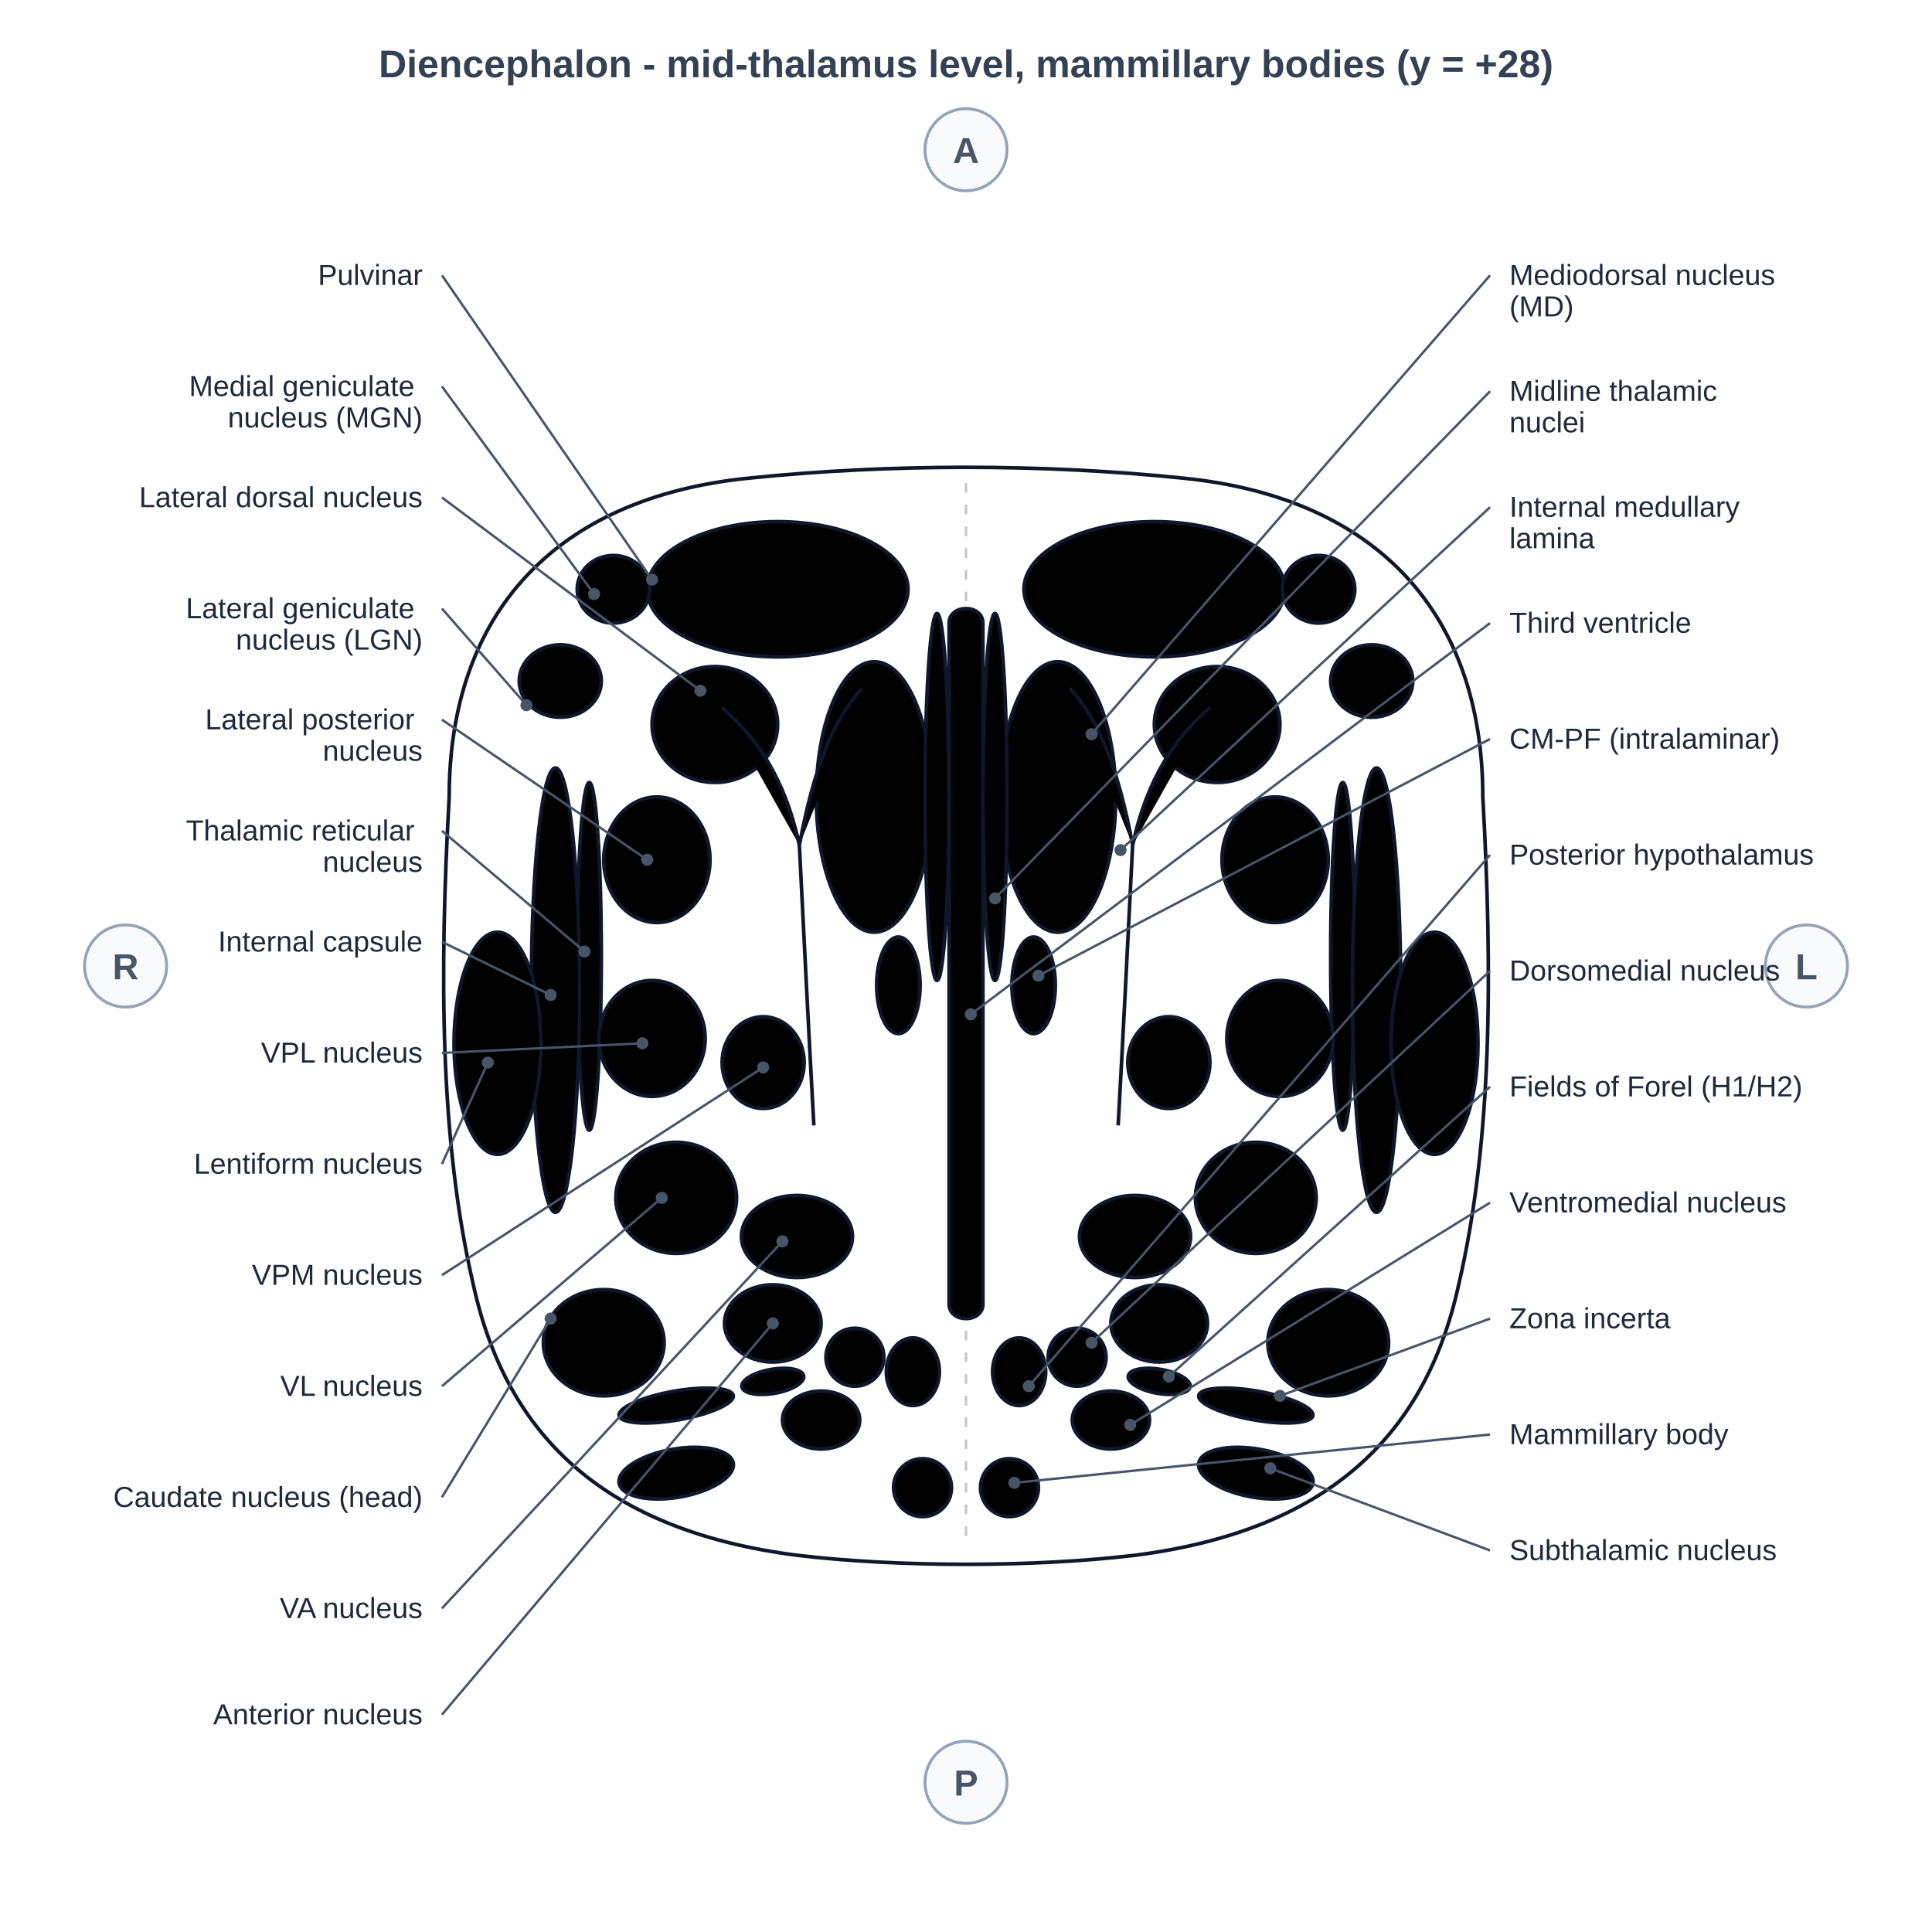
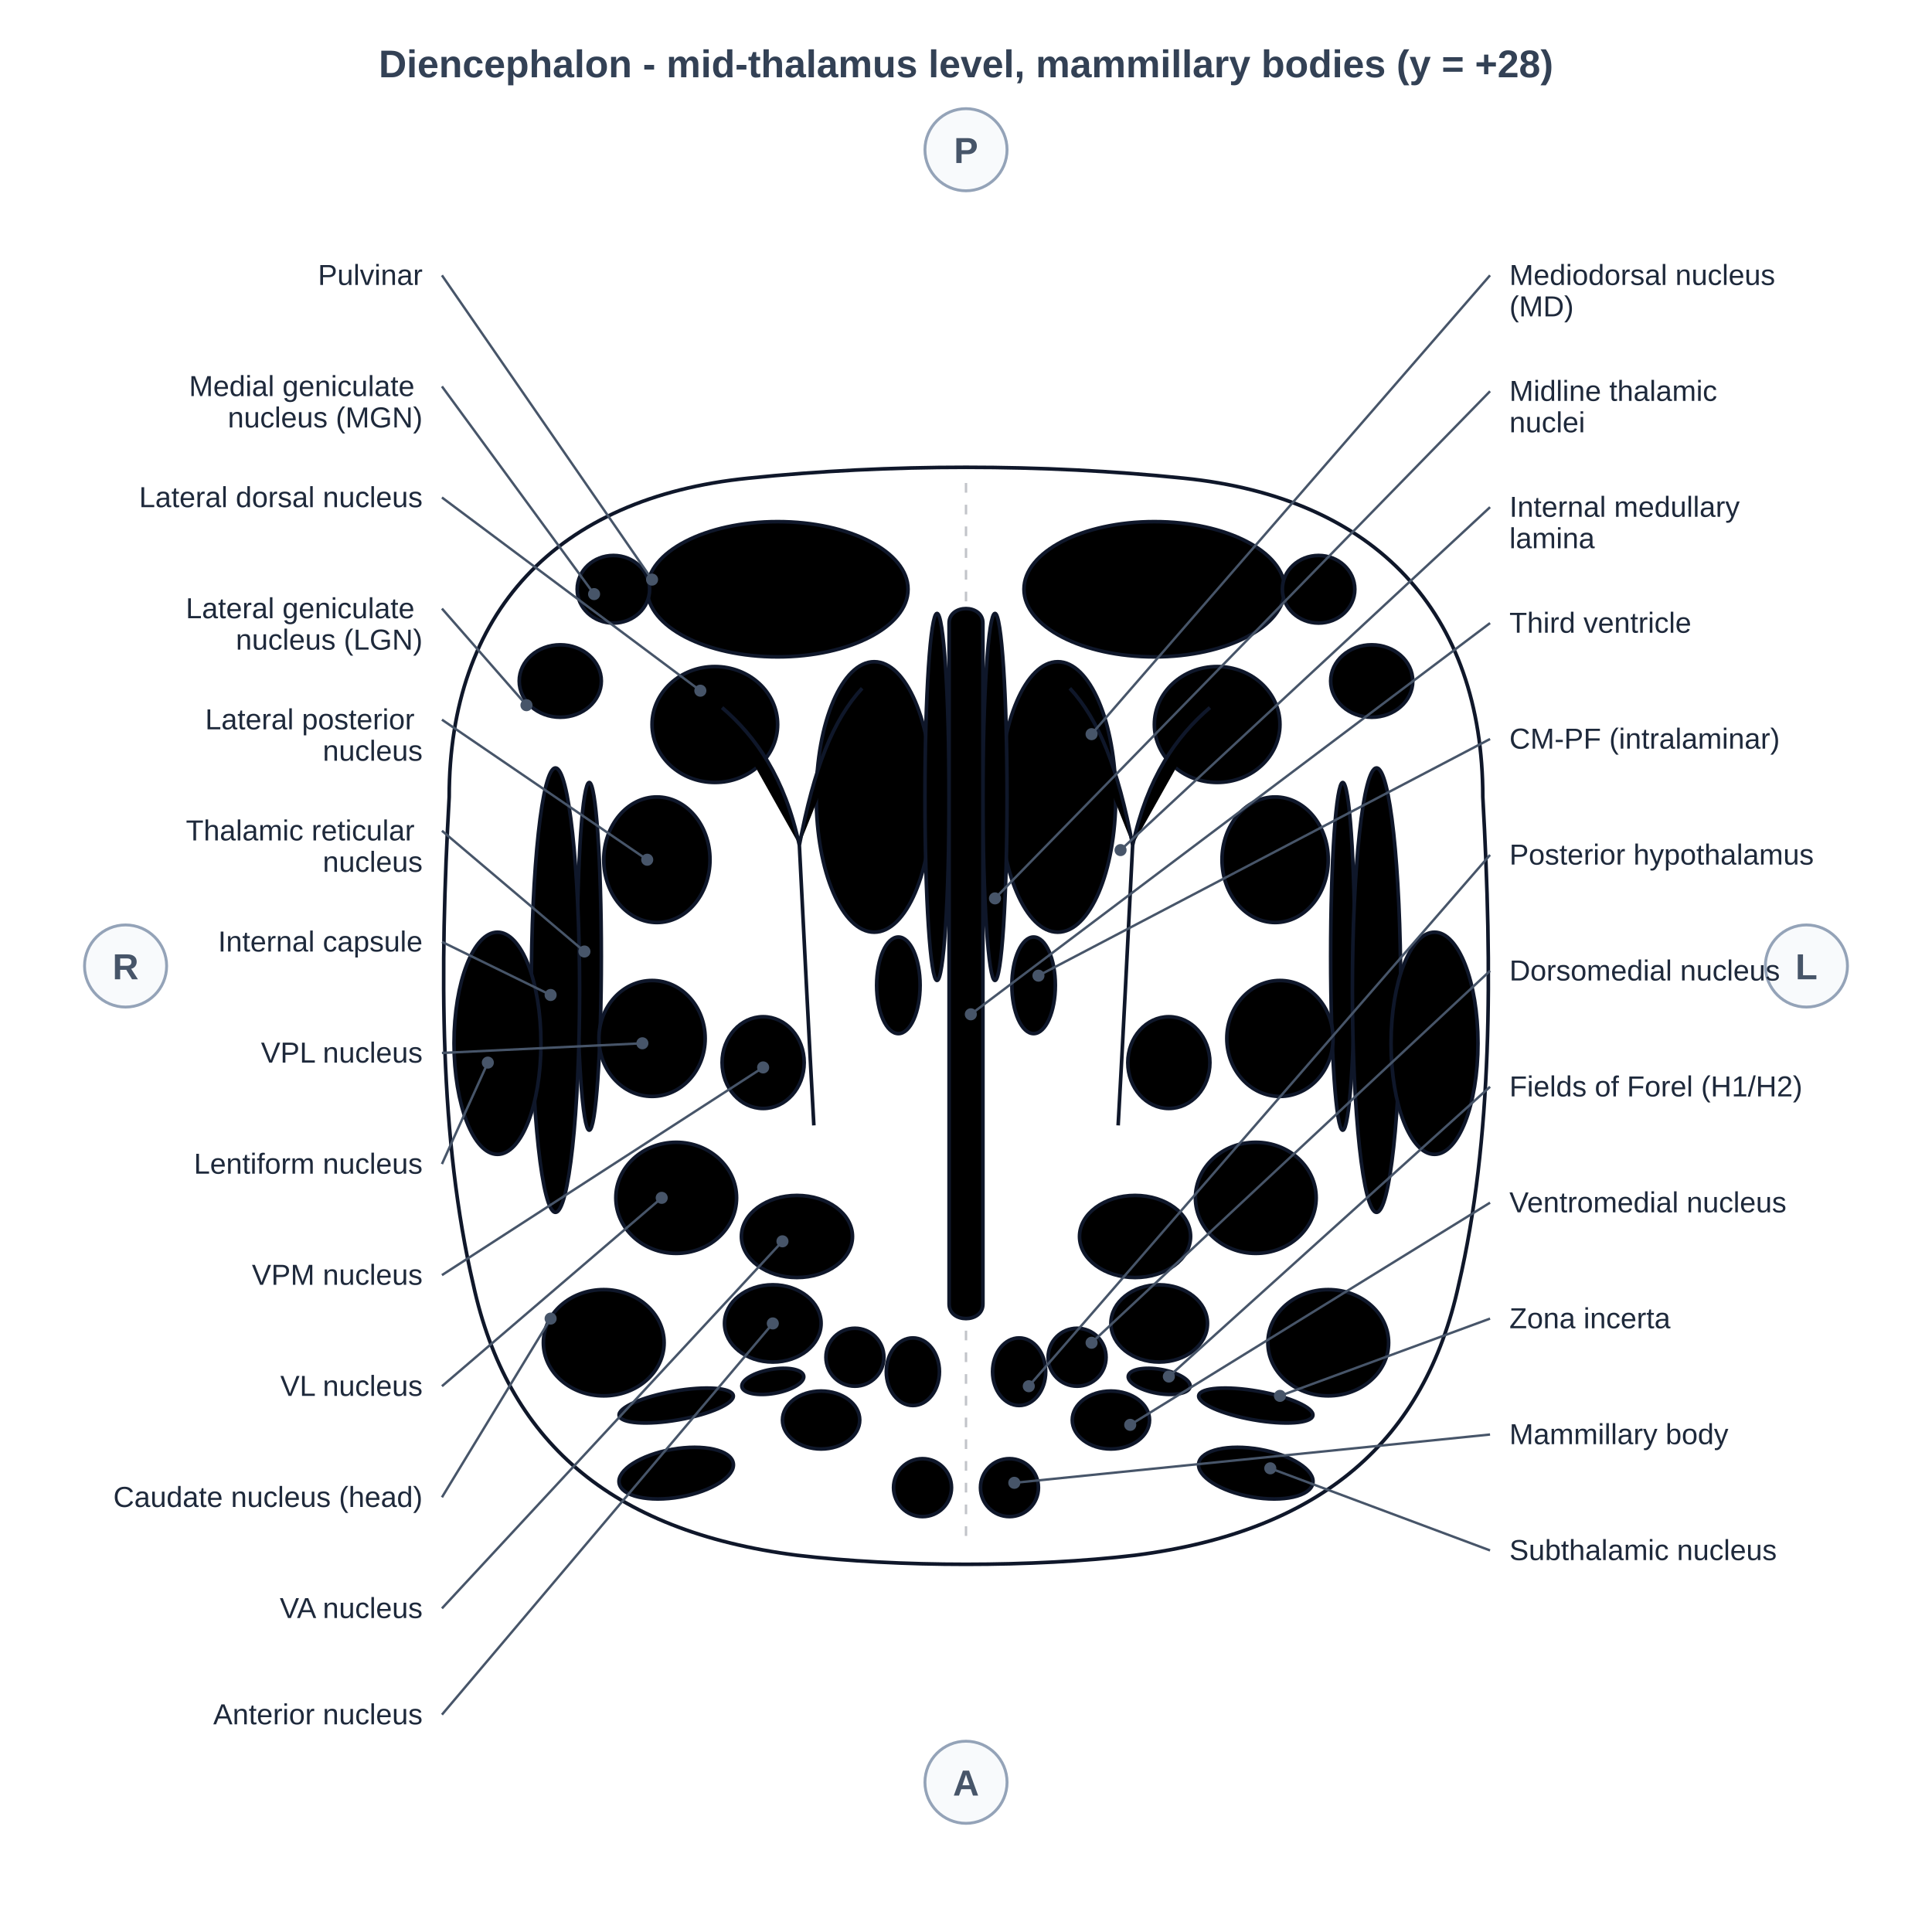
<svg xmlns="http://www.w3.org/2000/svg" viewBox="0 0 800 800" font-family="'Segoe UI', Arial, sans-serif">
  <g class="plate-frame">
    <text class="plate-caption" x="400" y="32" text-anchor="middle" font-size="16" font-weight="600" fill="#334155">Diencephalon - mid-thalamus level, mammillary bodies (y = +28)</text>
    <circle cx="400" cy="62" r="17" fill="#f8fafc" stroke="#94a3b8" stroke-width="1.2" />
-     <text x="400" y="67.5" text-anchor="middle" font-size="15" font-weight="700" fill="#475569">A</text>
+     <text x="400" y="67.5" text-anchor="middle" font-size="15" font-weight="700" fill="#475569">P</text>
    <circle cx="52" cy="400" r="17" fill="#f8fafc" stroke="#94a3b8" stroke-width="1.2" />
    <text x="52" y="405.5" text-anchor="middle" font-size="15" font-weight="700" fill="#475569">R</text>
    <circle cx="748" cy="400" r="17" fill="#f8fafc" stroke="#94a3b8" stroke-width="1.2" />
    <text x="748" y="405.5" text-anchor="middle" font-size="15" font-weight="700" fill="#475569">L</text>
    <circle cx="400" cy="738" r="17" fill="#f8fafc" stroke="#94a3b8" stroke-width="1.2" />
-     <text x="400" y="743.5" text-anchor="middle" font-size="15" font-weight="700" fill="#475569">P</text>
+     <text x="400" y="743.5" text-anchor="middle" font-size="15" font-weight="700" fill="#475569">A</text>
  </g>
  <path data-role="outline" d="M 186 330 C 186 254 230 206 310 198 C 368 192 432 192 490 198 C 570 206 614 254 614 330 C 618 402 618 472 604 532 C 590 596 548 634 470 644 C 428 649 372 649 330 644 C 252 634 210 596 196 532 C 182 472 182 402 186 330 Z" fill="none" stroke="#0f172a" stroke-width="1.5" />
  <g class="plate-midline">
    <line x1="400" y1="200" x2="400" y2="640" stroke="#0f172a" stroke-opacity="0.25" stroke-width="1" stroke-dasharray="4 5" />
  </g>
  <g class="plate-regions">
    <ellipse data-structure="nuc-pulvinar" cx="322" cy="244" rx="54" ry="28" stroke="#0f172a" stroke-width="1.5" stroke-linejoin="round" />
    <ellipse data-structure="nuc-pulvinar" cx="478" cy="244" rx="54" ry="28" stroke="#0f172a" stroke-width="1.5" stroke-linejoin="round" />
    <ellipse data-structure="nuc-mgn" cx="254" cy="244" rx="15" ry="14" stroke="#0f172a" stroke-width="1.5" stroke-linejoin="round" />
    <ellipse data-structure="nuc-mgn" cx="546" cy="244" rx="15" ry="14" stroke="#0f172a" stroke-width="1.5" stroke-linejoin="round" />
    <ellipse data-structure="nuc-lgn" cx="232" cy="282" rx="17" ry="15" stroke="#0f172a" stroke-width="1.5" stroke-linejoin="round" />
    <ellipse data-structure="nuc-lgn" cx="568" cy="282" rx="17" ry="15" stroke="#0f172a" stroke-width="1.5" stroke-linejoin="round" />
    <ellipse data-structure="nuc-lateral-dorsal" cx="296" cy="300" rx="26" ry="24" stroke="#0f172a" stroke-width="1.5" stroke-linejoin="round" />
    <ellipse data-structure="nuc-lateral-dorsal" cx="504" cy="300" rx="26" ry="24" stroke="#0f172a" stroke-width="1.5" stroke-linejoin="round" />
    <ellipse data-structure="nuc-md" cx="362" cy="330" rx="24" ry="56" stroke="#0f172a" stroke-width="1.5" stroke-linejoin="round" />
    <ellipse data-structure="nuc-md" cx="438" cy="330" rx="24" ry="56" stroke="#0f172a" stroke-width="1.5" stroke-linejoin="round" />
    <ellipse data-structure="nuc-midline-thalamic" cx="388" cy="330" rx="5" ry="76" stroke="#0f172a" stroke-width="1.5" stroke-linejoin="round" />
    <ellipse data-structure="nuc-midline-thalamic" cx="412" cy="330" rx="5" ry="76" stroke="#0f172a" stroke-width="1.5" stroke-linejoin="round" />
    <path data-structure="ctx-internal-medullary-lamina" d="M 337 466 C 335 430 333 390 331 350 M 331 350 C 325 322 313 305 299 293 M 331 350 C 337 318 345 298 357 285" stroke="#0f172a" stroke-width="1.5" stroke-linejoin="round" />
    <path data-structure="ctx-internal-medullary-lamina" d="M 463 466 C 465 430 467 390 469 350 M 469 350 C 475 322 487 305 501 293 M 469 350 C 463 318 455 298 443 285" stroke="#0f172a" stroke-width="1.5" stroke-linejoin="round" />
    <ellipse data-structure="nuc-intralaminar" cx="372" cy="408" rx="9" ry="20" stroke="#0f172a" stroke-width="1.5" stroke-linejoin="round" />
    <ellipse data-structure="nuc-intralaminar" cx="428" cy="408" rx="9" ry="20" stroke="#0f172a" stroke-width="1.5" stroke-linejoin="round" />
    <ellipse data-structure="nuc-lateral-posterior" cx="272" cy="356" rx="22" ry="26" stroke="#0f172a" stroke-width="1.5" stroke-linejoin="round" />
    <ellipse data-structure="nuc-lateral-posterior" cx="528" cy="356" rx="22" ry="26" stroke="#0f172a" stroke-width="1.5" stroke-linejoin="round" />
    <ellipse data-structure="nuc-thalamic-reticular" cx="244" cy="396" rx="5" ry="72" stroke="#0f172a" stroke-width="1.5" stroke-linejoin="round" />
    <ellipse data-structure="nuc-thalamic-reticular" cx="556" cy="396" rx="5" ry="72" stroke="#0f172a" stroke-width="1.5" stroke-linejoin="round" />
    <ellipse data-structure="ctx-internal-capsule" cx="230" cy="410" rx="10" ry="92" stroke="#0f172a" stroke-width="1.5" stroke-linejoin="round" />
    <ellipse data-structure="ctx-internal-capsule" cx="570" cy="410" rx="10" ry="92" stroke="#0f172a" stroke-width="1.5" stroke-linejoin="round" />
    <ellipse data-structure="nuc-vpl" cx="270" cy="430" rx="22" ry="24" stroke="#0f172a" stroke-width="1.5" stroke-linejoin="round" />
    <ellipse data-structure="nuc-vpl" cx="530" cy="430" rx="22" ry="24" stroke="#0f172a" stroke-width="1.5" stroke-linejoin="round" />
    <ellipse data-structure="ctx-lenticular-nucleus" cx="206" cy="432" rx="18" ry="46" stroke="#0f172a" stroke-width="1.5" stroke-linejoin="round" />
    <ellipse data-structure="ctx-lenticular-nucleus" cx="594" cy="432" rx="18" ry="46" stroke="#0f172a" stroke-width="1.5" stroke-linejoin="round" />
    <ellipse data-structure="nuc-vpm" cx="316" cy="440" rx="17" ry="19" stroke="#0f172a" stroke-width="1.5" stroke-linejoin="round" />
    <ellipse data-structure="nuc-vpm" cx="484" cy="440" rx="17" ry="19" stroke="#0f172a" stroke-width="1.5" stroke-linejoin="round" />
    <ellipse data-structure="nuc-vl" cx="280" cy="496" rx="25" ry="23" stroke="#0f172a" stroke-width="1.5" stroke-linejoin="round" />
    <ellipse data-structure="nuc-vl" cx="520" cy="496" rx="25" ry="23" stroke="#0f172a" stroke-width="1.5" stroke-linejoin="round" />
    <ellipse data-structure="nuc-va" cx="330" cy="512" rx="23" ry="17" stroke="#0f172a" stroke-width="1.5" stroke-linejoin="round" />
    <ellipse data-structure="nuc-va" cx="470" cy="512" rx="23" ry="17" stroke="#0f172a" stroke-width="1.5" stroke-linejoin="round" />
    <ellipse data-structure="ctx-caudate-nucleus" cx="250" cy="556" rx="25" ry="22" stroke="#0f172a" stroke-width="1.5" stroke-linejoin="round" />
    <ellipse data-structure="ctx-caudate-nucleus" cx="550" cy="556" rx="25" ry="22" stroke="#0f172a" stroke-width="1.5" stroke-linejoin="round" />
    <ellipse data-structure="nuc-thalamic-anterior" cx="320" cy="548" rx="20" ry="16" stroke="#0f172a" stroke-width="1.5" stroke-linejoin="round" />
    <ellipse data-structure="nuc-thalamic-anterior" cx="480" cy="548" rx="20" ry="16" stroke="#0f172a" stroke-width="1.5" stroke-linejoin="round" />
    <path data-structure="vent-third-ventricle" d="M 393 258 C 393 250 407 250 407 258 L 407 540 C 407 548 393 548 393 540 Z" stroke="#0f172a" stroke-width="1.5" stroke-linejoin="round" />
    <ellipse data-structure="nuc-posterior-hypothalamus" cx="378" cy="568" rx="11" ry="14" stroke="#0f172a" stroke-width="1.5" stroke-linejoin="round" />
    <ellipse data-structure="nuc-posterior-hypothalamus" cx="422" cy="568" rx="11" ry="14" stroke="#0f172a" stroke-width="1.5" stroke-linejoin="round" />
    <ellipse data-structure="nuc-dorsomedial" cx="354" cy="562" rx="12" ry="12" stroke="#0f172a" stroke-width="1.5" stroke-linejoin="round" />
    <ellipse data-structure="nuc-dorsomedial" cx="446" cy="562" rx="12" ry="12" stroke="#0f172a" stroke-width="1.5" stroke-linejoin="round" />
    <ellipse data-structure="nuc-ventromedial" cx="340" cy="588" rx="16" ry="12" stroke="#0f172a" stroke-width="1.5" stroke-linejoin="round" />
    <ellipse data-structure="nuc-ventromedial" cx="460" cy="588" rx="16" ry="12" stroke="#0f172a" stroke-width="1.5" stroke-linejoin="round" />
    <circle data-structure="nuc-mammillary-body" cx="382" cy="616" r="12" stroke="#0f172a" stroke-width="1.5" stroke-linejoin="round" />
    <circle data-structure="nuc-mammillary-body" cx="418" cy="616" r="12" stroke="#0f172a" stroke-width="1.5" stroke-linejoin="round" />
    <ellipse data-structure="nuc-subthalamic" cx="280" cy="610" rx="24" ry="10" transform="rotate(-10 280 610)" stroke="#0f172a" stroke-width="1.5" stroke-linejoin="round" />
    <ellipse data-structure="nuc-subthalamic" cx="520" cy="610" rx="24" ry="10" transform="rotate(10 520 610)" stroke="#0f172a" stroke-width="1.5" stroke-linejoin="round" />
    <ellipse data-structure="nuc-zona-incerta" cx="280" cy="582" rx="24" ry="6" transform="rotate(-10 280 582)" stroke="#0f172a" stroke-width="1.5" stroke-linejoin="round" />
    <ellipse data-structure="nuc-zona-incerta" cx="520" cy="582" rx="24" ry="6" transform="rotate(10 520 582)" stroke="#0f172a" stroke-width="1.5" stroke-linejoin="round" />
    <ellipse data-structure="ctx-fields-of-forel" cx="320" cy="572" rx="13" ry="5" transform="rotate(-10 320 572)" stroke="#0f172a" stroke-width="1.5" stroke-linejoin="round" />
    <ellipse data-structure="ctx-fields-of-forel" cx="480" cy="572" rx="13" ry="5" transform="rotate(10 480 572)" stroke="#0f172a" stroke-width="1.5" stroke-linejoin="round" />
  </g>
  <g class="plate-labels" font-family="'Segoe UI', Arial, sans-serif">
    <g class="plate-label" data-for="nuc-pulvinar">
      <line x1="183" y1="114" x2="270" y2="240" stroke="#475569" stroke-width="1" />
      <circle cx="270" cy="240" r="2.5" fill="#475569" />
      <text x="175" y="118" text-anchor="end" font-size="12" fill="#1e293b">
        <tspan x="175" dy="0">Pulvinar</tspan>
      </text>
    </g>
    <g class="plate-label" data-for="nuc-mgn">
      <line x1="183" y1="160" x2="246" y2="246" stroke="#475569" stroke-width="1" />
      <circle cx="246" cy="246" r="2.5" fill="#475569" />
      <text x="175" y="164" text-anchor="end" font-size="12" fill="#1e293b">
        <tspan x="175" dy="0">Medial geniculate</tspan>
        <tspan x="175" dy="13">nucleus (MGN)</tspan>
      </text>
    </g>
    <g class="plate-label" data-for="nuc-lateral-dorsal">
      <line x1="183" y1="206" x2="290" y2="286" stroke="#475569" stroke-width="1" />
      <circle cx="290" cy="286" r="2.5" fill="#475569" />
      <text x="175" y="210" text-anchor="end" font-size="12" fill="#1e293b">
        <tspan x="175" dy="0">Lateral dorsal nucleus</tspan>
      </text>
    </g>
    <g class="plate-label" data-for="nuc-lgn">
      <line x1="183" y1="252" x2="218" y2="292" stroke="#475569" stroke-width="1" />
      <circle cx="218" cy="292" r="2.5" fill="#475569" />
      <text x="175" y="256" text-anchor="end" font-size="12" fill="#1e293b">
        <tspan x="175" dy="0">Lateral geniculate</tspan>
        <tspan x="175" dy="13">nucleus (LGN)</tspan>
      </text>
    </g>
    <g class="plate-label" data-for="nuc-lateral-posterior">
      <line x1="183" y1="298" x2="268" y2="356" stroke="#475569" stroke-width="1" />
      <circle cx="268" cy="356" r="2.5" fill="#475569" />
      <text x="175" y="302" text-anchor="end" font-size="12" fill="#1e293b">
        <tspan x="175" dy="0">Lateral posterior</tspan>
        <tspan x="175" dy="13">nucleus</tspan>
      </text>
    </g>
    <g class="plate-label" data-for="nuc-thalamic-reticular">
      <line x1="183" y1="344" x2="242" y2="394" stroke="#475569" stroke-width="1" />
      <circle cx="242" cy="394" r="2.5" fill="#475569" />
      <text x="175" y="348" text-anchor="end" font-size="12" fill="#1e293b">
        <tspan x="175" dy="0">Thalamic reticular</tspan>
        <tspan x="175" dy="13">nucleus</tspan>
      </text>
    </g>
    <g class="plate-label" data-for="ctx-internal-capsule">
      <line x1="183" y1="390" x2="228" y2="412" stroke="#475569" stroke-width="1" />
      <circle cx="228" cy="412" r="2.5" fill="#475569" />
      <text x="175" y="394" text-anchor="end" font-size="12" fill="#1e293b">
        <tspan x="175" dy="0">Internal capsule</tspan>
      </text>
    </g>
    <g class="plate-label" data-for="nuc-vpl">
      <line x1="183" y1="436" x2="266" y2="432" stroke="#475569" stroke-width="1" />
      <circle cx="266" cy="432" r="2.5" fill="#475569" />
      <text x="175" y="440" text-anchor="end" font-size="12" fill="#1e293b">
        <tspan x="175" dy="0">VPL nucleus</tspan>
      </text>
    </g>
    <g class="plate-label" data-for="ctx-lenticular-nucleus">
      <line x1="183" y1="482" x2="202" y2="440" stroke="#475569" stroke-width="1" />
      <circle cx="202" cy="440" r="2.5" fill="#475569" />
      <text x="175" y="486" text-anchor="end" font-size="12" fill="#1e293b">
        <tspan x="175" dy="0">Lentiform nucleus</tspan>
      </text>
    </g>
    <g class="plate-label" data-for="nuc-vpm">
      <line x1="183" y1="528" x2="316" y2="442" stroke="#475569" stroke-width="1" />
      <circle cx="316" cy="442" r="2.5" fill="#475569" />
      <text x="175" y="532" text-anchor="end" font-size="12" fill="#1e293b">
        <tspan x="175" dy="0">VPM nucleus</tspan>
      </text>
    </g>
    <g class="plate-label" data-for="nuc-vl">
      <line x1="183" y1="574" x2="274" y2="496" stroke="#475569" stroke-width="1" />
      <circle cx="274" cy="496" r="2.5" fill="#475569" />
      <text x="175" y="578" text-anchor="end" font-size="12" fill="#1e293b">
        <tspan x="175" dy="0">VL nucleus</tspan>
      </text>
    </g>
    <g class="plate-label" data-for="ctx-caudate-nucleus">
      <line x1="183" y1="620" x2="228" y2="546" stroke="#475569" stroke-width="1" />
      <circle cx="228" cy="546" r="2.5" fill="#475569" />
      <text x="175" y="624" text-anchor="end" font-size="12" fill="#1e293b">
        <tspan x="175" dy="0">Caudate nucleus (head)</tspan>
      </text>
    </g>
    <g class="plate-label" data-for="nuc-va">
      <line x1="183" y1="666" x2="324" y2="514" stroke="#475569" stroke-width="1" />
      <circle cx="324" cy="514" r="2.5" fill="#475569" />
      <text x="175" y="670" text-anchor="end" font-size="12" fill="#1e293b">
        <tspan x="175" dy="0">VA nucleus</tspan>
      </text>
    </g>
    <g class="plate-label" data-for="nuc-thalamic-anterior">
      <line x1="183" y1="710" x2="320" y2="548" stroke="#475569" stroke-width="1" />
      <circle cx="320" cy="548" r="2.5" fill="#475569" />
      <text x="175" y="714" text-anchor="end" font-size="12" fill="#1e293b">
        <tspan x="175" dy="0">Anterior nucleus</tspan>
      </text>
    </g>
    <g class="plate-label" data-for="nuc-midline-thalamic">
      <line x1="617" y1="162" x2="412" y2="372" stroke="#475569" stroke-width="1" />
      <circle cx="412" cy="372" r="2.5" fill="#475569" />
      <text x="625" y="166" text-anchor="start" font-size="12" fill="#1e293b">
        <tspan x="625" dy="0">Midline thalamic</tspan>
        <tspan x="625" dy="13">nuclei</tspan>
      </text>
    </g>
    <g class="plate-label" data-for="nuc-md">
      <line x1="617" y1="114" x2="452" y2="304" stroke="#475569" stroke-width="1" />
      <circle cx="452" cy="304" r="2.5" fill="#475569" />
      <text x="625" y="118" text-anchor="start" font-size="12" fill="#1e293b">
        <tspan x="625" dy="0">Mediodorsal nucleus</tspan>
        <tspan x="625" dy="13">(MD)</tspan>
      </text>
    </g>
    <g class="plate-label" data-for="ctx-internal-medullary-lamina">
      <line x1="617" y1="210" x2="464" y2="352" stroke="#475569" stroke-width="1" />
      <circle cx="464" cy="352" r="2.5" fill="#475569" />
      <text x="625" y="214" text-anchor="start" font-size="12" fill="#1e293b">
        <tspan x="625" dy="0">Internal medullary</tspan>
        <tspan x="625" dy="13">lamina</tspan>
      </text>
    </g>
    <g class="plate-label" data-for="vent-third-ventricle">
      <line x1="617" y1="258" x2="402" y2="420" stroke="#475569" stroke-width="1" />
      <circle cx="402" cy="420" r="2.5" fill="#475569" />
      <text x="625" y="262" text-anchor="start" font-size="12" fill="#1e293b">
        <tspan x="625" dy="0">Third ventricle</tspan>
      </text>
    </g>
    <g class="plate-label" data-for="nuc-intralaminar">
      <line x1="617" y1="306" x2="430" y2="404" stroke="#475569" stroke-width="1" />
      <circle cx="430" cy="404" r="2.5" fill="#475569" />
      <text x="625" y="310" text-anchor="start" font-size="12" fill="#1e293b">
        <tspan x="625" dy="0">CM-PF (intralaminar)</tspan>
      </text>
    </g>
    <g class="plate-label" data-for="nuc-posterior-hypothalamus">
      <line x1="617" y1="354" x2="426" y2="574" stroke="#475569" stroke-width="1" />
      <circle cx="426" cy="574" r="2.5" fill="#475569" />
      <text x="625" y="358" text-anchor="start" font-size="12" fill="#1e293b">
        <tspan x="625" dy="0">Posterior hypothalamus</tspan>
      </text>
    </g>
    <g class="plate-label" data-for="nuc-dorsomedial">
      <line x1="617" y1="402" x2="452" y2="556" stroke="#475569" stroke-width="1" />
      <circle cx="452" cy="556" r="2.5" fill="#475569" />
      <text x="625" y="406" text-anchor="start" font-size="12" fill="#1e293b">
        <tspan x="625" dy="0">Dorsomedial nucleus</tspan>
      </text>
    </g>
    <g class="plate-label" data-for="ctx-fields-of-forel">
      <line x1="617" y1="450" x2="484" y2="570" stroke="#475569" stroke-width="1" />
      <circle cx="484" cy="570" r="2.5" fill="#475569" />
      <text x="625" y="454" text-anchor="start" font-size="12" fill="#1e293b">
        <tspan x="625" dy="0">Fields of Forel (H1/H2)</tspan>
      </text>
    </g>
    <g class="plate-label" data-for="nuc-ventromedial">
      <line x1="617" y1="498" x2="468" y2="590" stroke="#475569" stroke-width="1" />
      <circle cx="468" cy="590" r="2.5" fill="#475569" />
      <text x="625" y="502" text-anchor="start" font-size="12" fill="#1e293b">
        <tspan x="625" dy="0">Ventromedial nucleus</tspan>
      </text>
    </g>
    <g class="plate-label" data-for="nuc-zona-incerta">
      <line x1="617" y1="546" x2="530" y2="578" stroke="#475569" stroke-width="1" />
      <circle cx="530" cy="578" r="2.5" fill="#475569" />
      <text x="625" y="550" text-anchor="start" font-size="12" fill="#1e293b">
        <tspan x="625" dy="0">Zona incerta</tspan>
      </text>
    </g>
    <g class="plate-label" data-for="nuc-mammillary-body">
      <line x1="617" y1="594" x2="420" y2="614" stroke="#475569" stroke-width="1" />
      <circle cx="420" cy="614" r="2.5" fill="#475569" />
      <text x="625" y="598" text-anchor="start" font-size="12" fill="#1e293b">
        <tspan x="625" dy="0">Mammillary body</tspan>
      </text>
    </g>
    <g class="plate-label" data-for="nuc-subthalamic">
      <line x1="617" y1="642" x2="526" y2="608" stroke="#475569" stroke-width="1" />
      <circle cx="526" cy="608" r="2.5" fill="#475569" />
      <text x="625" y="646" text-anchor="start" font-size="12" fill="#1e293b">
        <tspan x="625" dy="0">Subthalamic nucleus</tspan>
      </text>
    </g>
  </g>
</svg>
